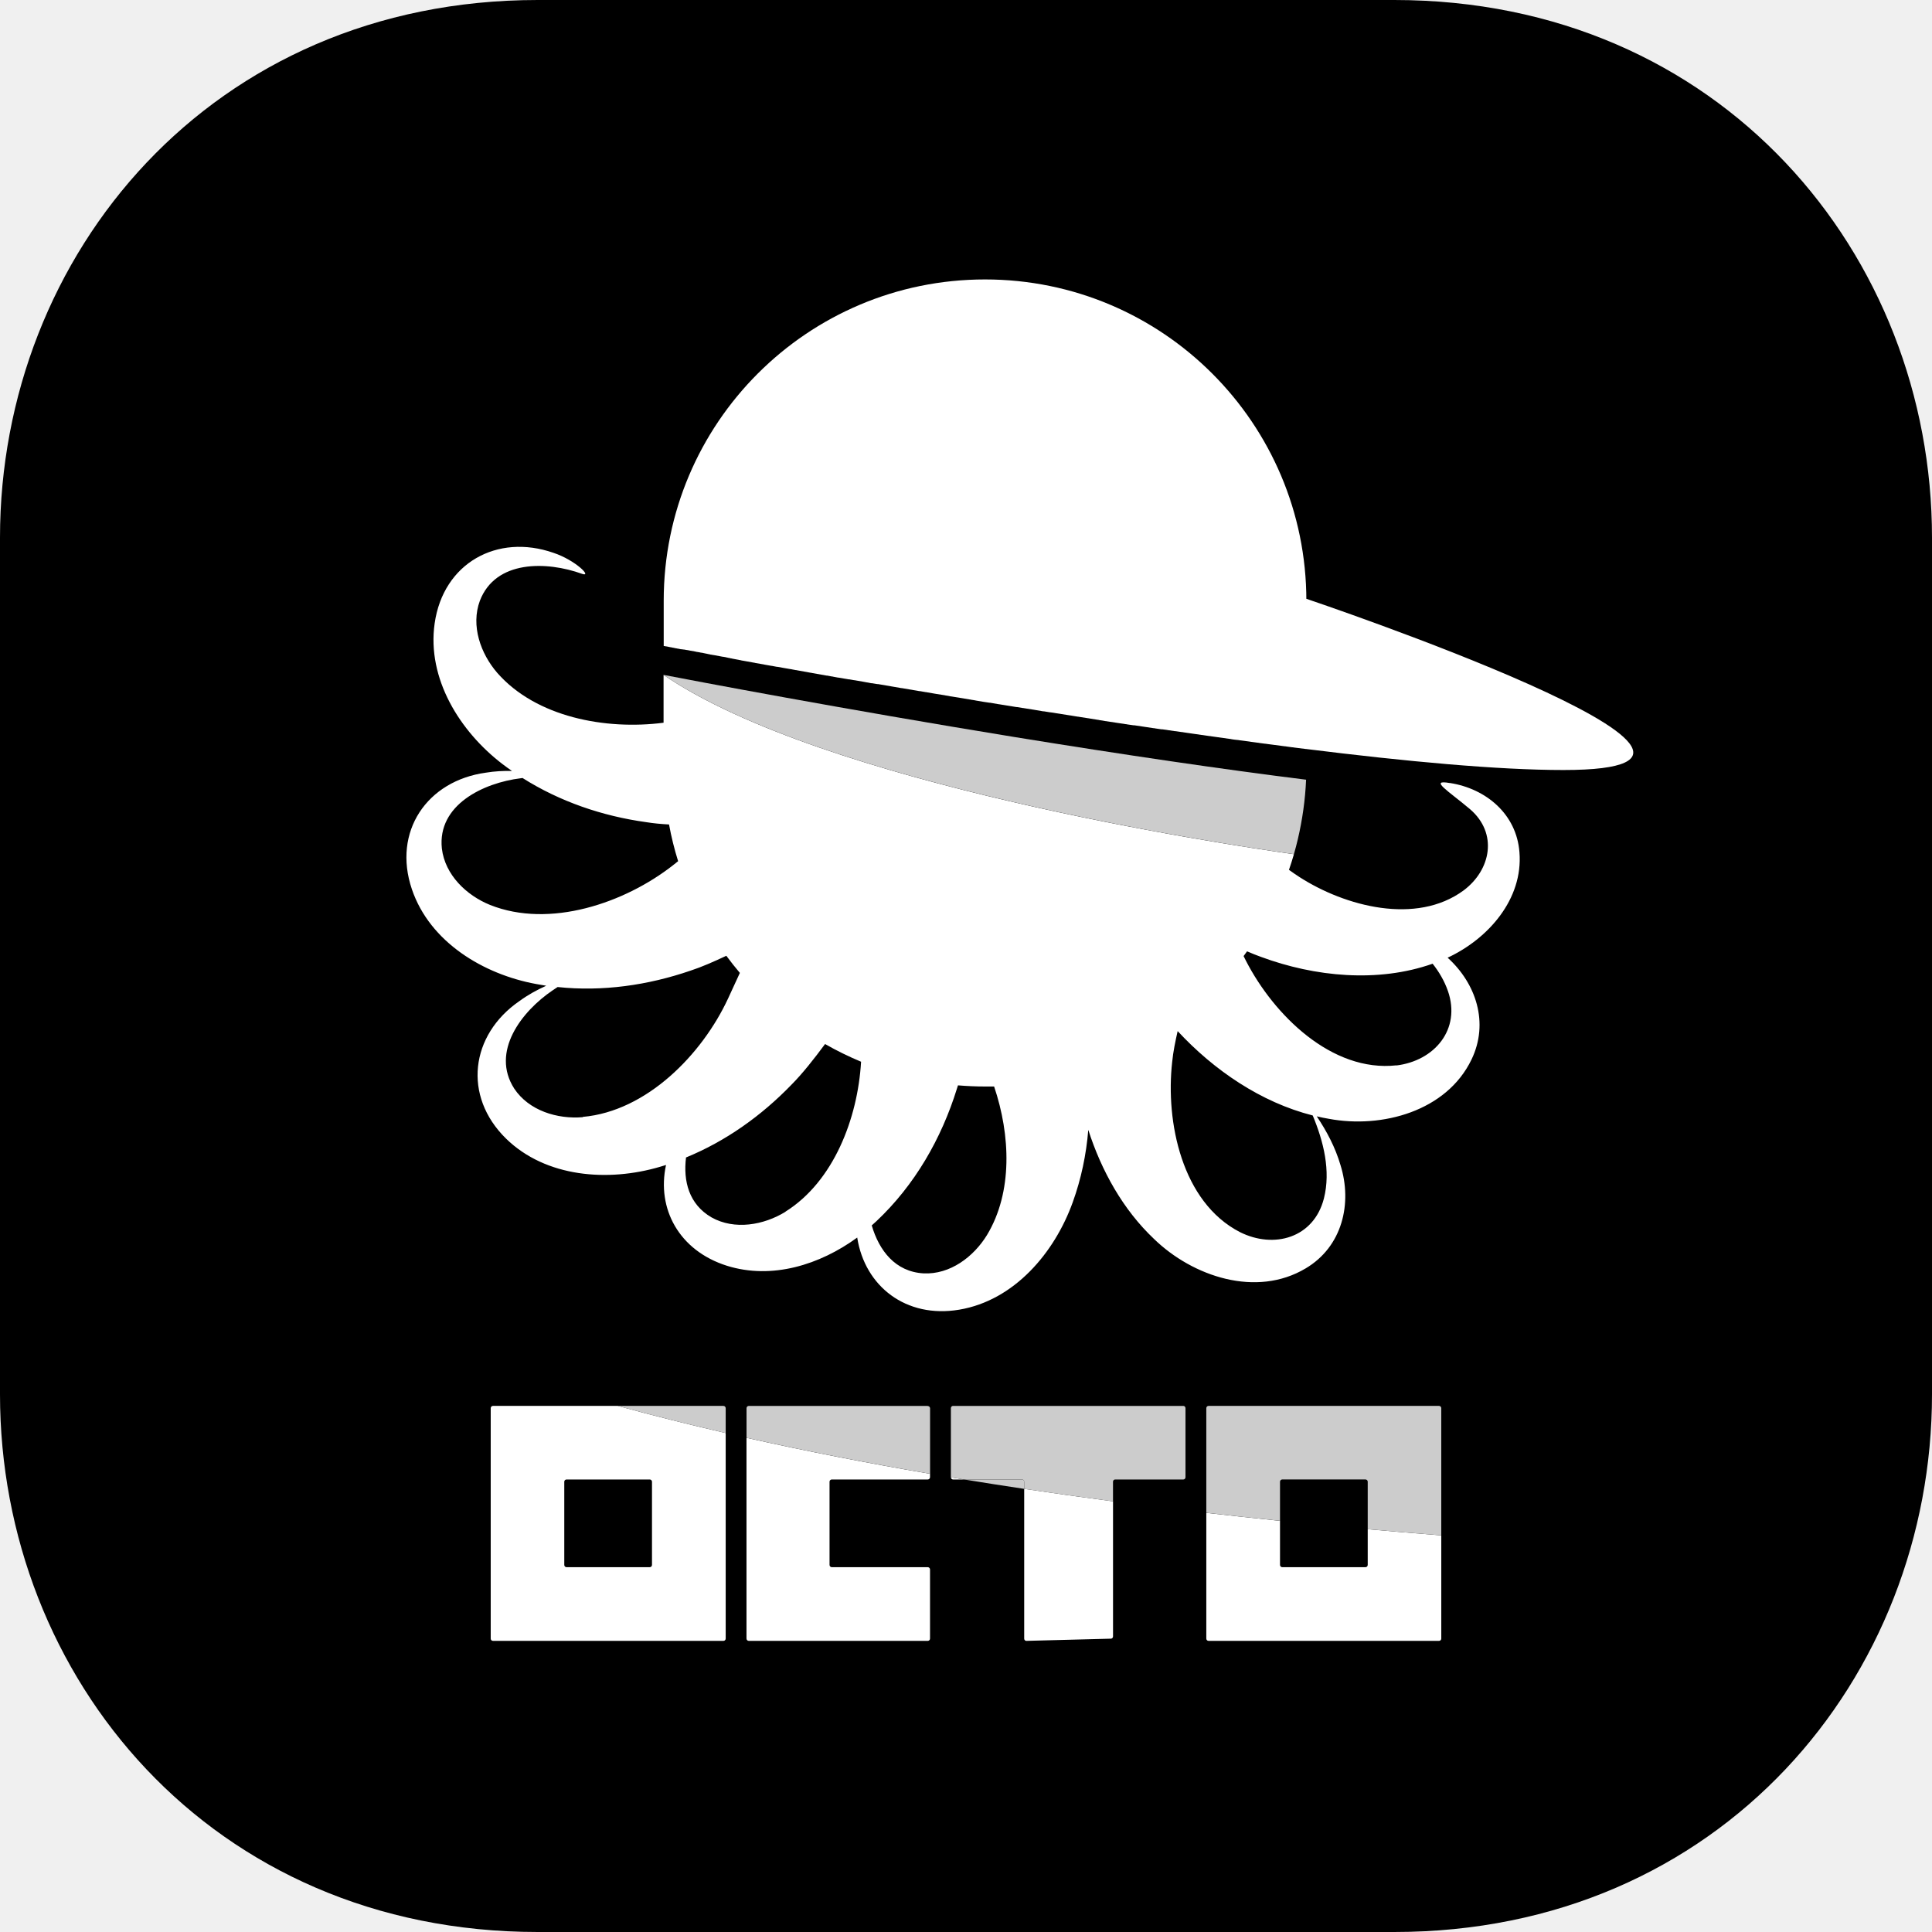
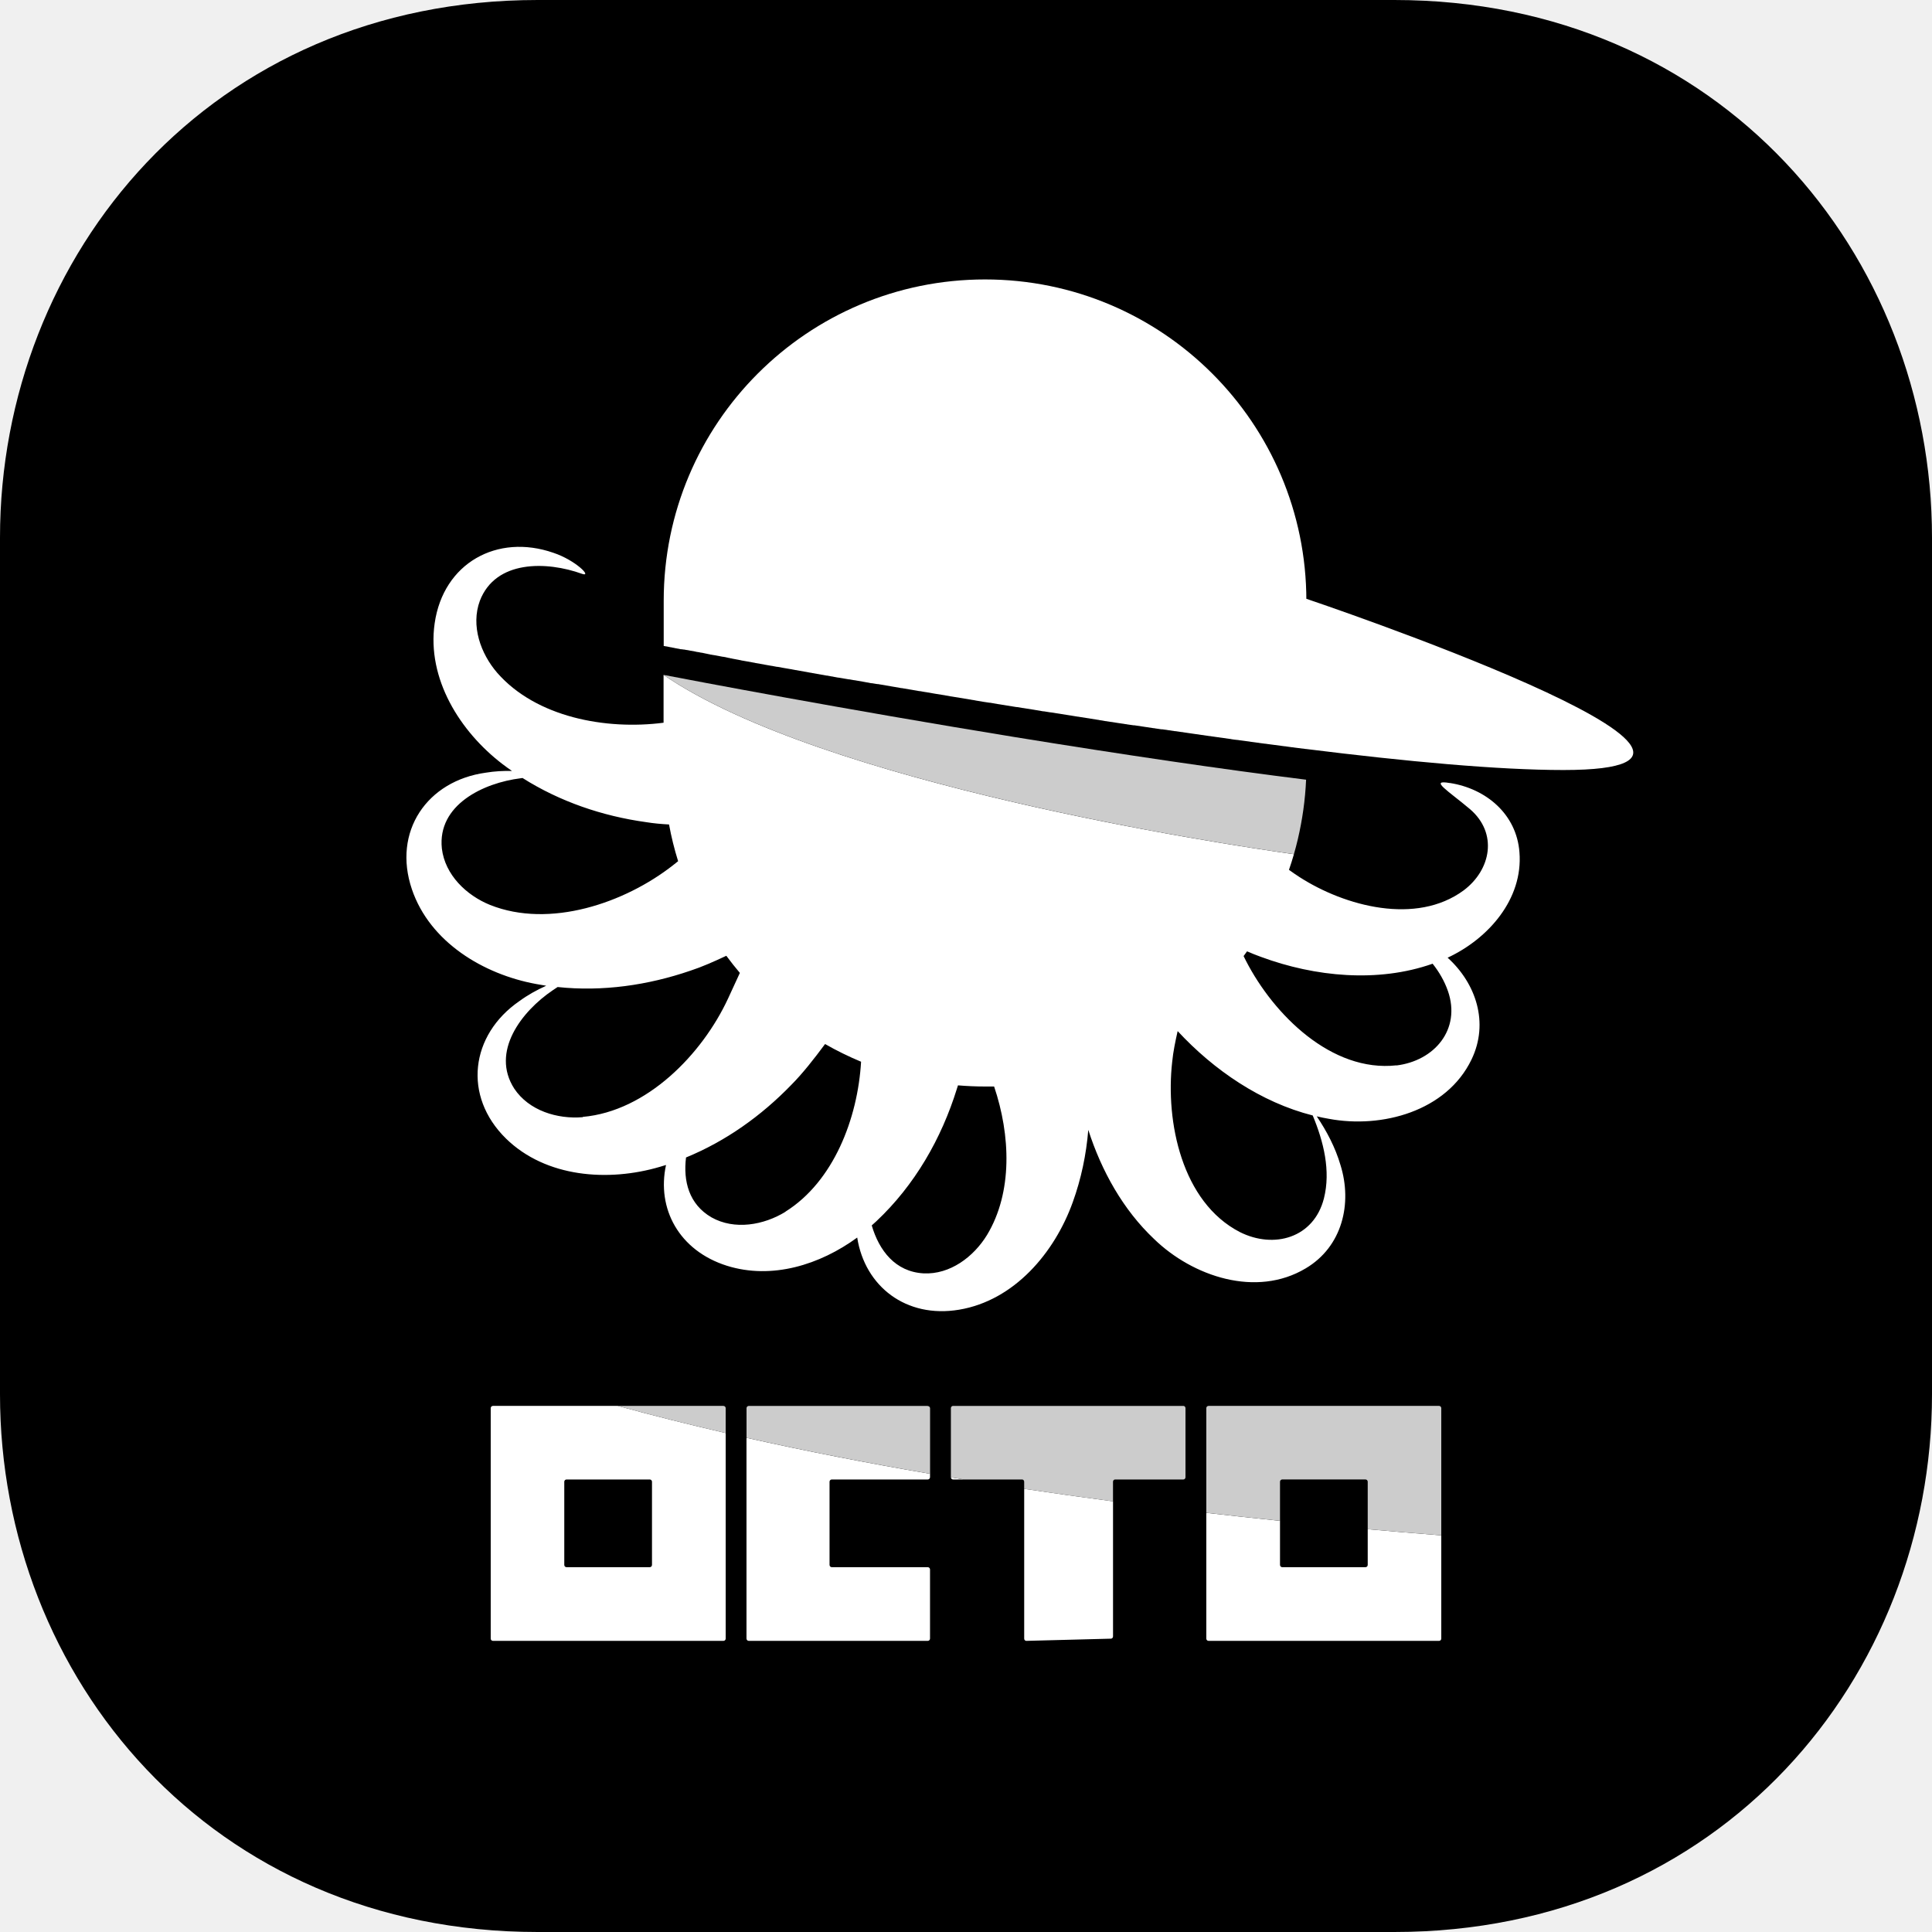
<svg xmlns="http://www.w3.org/2000/svg" id="Layer_2" data-name="Layer 2" viewBox="0 0 826 826">
  <defs>
    <style>
      .cls-1 {
        fill: none;
      }

      .cls-2 {
        fill: #ccc;
      }

      .cls-3 {
        fill: #fff;
      }
    </style>
  </defs>
  <path d="M229.9,826h366.2c139.5,0,229.9-108.9,229.9-229.9V229.9C826,108.9,735.7,0,596.1,0H229.9C90.4,0,0,108.9,0,229.9v366.2c0,121,90.3,229.9,229.9,229.9h0Z" />
  <path class="cls-1" d="M408.14,464.52c-3.88,0-7.76-.18-11.57-.49-.12.43-.31.92-.43,1.35-6.65,21.48-18.1,41.36-34.47,56.75-.68.62-1.29,1.17-1.97,1.78,3.14,10.71,10.03,19.82,22.16,20.5,11.33.55,21.42-7.08,27.14-16.43h0c11.02-18.28,10.03-42.66,3.02-63.46h-3.88Z" />
  <path class="cls-1" d="M325.29,463.84c-12.8,13.23-28.01,24.07-44.99,31.02-1.23,10.09,1.23,20,10.89,25.61,9.85,5.54,22.34,3.32,31.64-2.4v-.06c20.56-12.86,30.9-39.82,32.31-64.08-5.29-2.22-10.46-4.74-15.39-7.57-4.62,6.22-9.66,12.68-14.46,17.48Z" />
  <path class="cls-1" d="M303.32,415.96c-1.97-2.34-3.94-4.8-5.79-7.32-5.23,2.46-10.53,4.8-15.26,6.34-18.28,6.28-37.73,9.05-56.87,7.02-.68.43-1.35.92-2.03,1.35-13.42,9.05-26.65,26.34-16.5,42.1,6.28,9.42,18.4,13.11,29.3,12.19v-.12c27.33-2.4,51.03-26.71,62.11-50.6,1.42-3.02,3.45-7.51,5.05-10.96Z" />
  <path class="cls-1" d="M276.91,368.19c-1.6-5.11-2.89-10.34-3.88-15.7-3.45-.18-6.71-.49-9.73-.98-18.77-2.59-36.99-8.8-52.93-18.9-.25.06-.49.12-.74.12-16,1.97-35.7,11.39-33.73,30.04,1.35,11.26,10.46,20,20.62,24.13,25.48,10.16,57.61-.8,78.29-17.05.62-.49,1.35-1.05,2.09-1.66Z" />
  <path class="cls-1" d="M526.2,409.13c-1.91-.68-3.94-1.48-6.03-2.4-.49.68-.98,1.35-1.48,2.03.37.68.68,1.42,1.05,2.09,11.82,22.96,36.56,47.7,64.32,44.62l-.06.06c16.25-1.97,27.76-15.39,22.04-31.88-1.48-4.25-3.75-8.12-6.52-11.63-23.39,8.25-50.35,5.6-73.31-2.89Z" />
  <path class="cls-1" d="M490.5,440.82c-.98,4.37-1.91,8.8-2.34,13.17-2.89,25.67,4.12,59.95,28.93,72.75,14.59,7.32,31.64,2.52,35.95-14.4h0c2.95-11.76-.12-24.25-4.8-35.45-22.1-5.6-42.22-19.33-57.74-36.07Z" />
  <path class="cls-1" d="M303.32,415.96c-1.97-2.34-3.94-4.8-5.79-7.32-5.23,2.46-10.53,4.8-15.26,6.34-18.28,6.28-37.73,9.05-56.87,7.02-.68.43-1.35.92-2.03,1.35-13.42,9.05-26.65,26.34-16.5,42.1,6.28,9.42,18.4,13.11,29.3,12.19v-.12c27.33-2.4,51.03-26.71,62.11-50.6,1.42-3.02,3.45-7.51,5.05-10.96Z" />
  <path class="cls-1" d="M408.14,464.52c-3.88,0-7.76-.18-11.57-.49-.12.43-.31.92-.43,1.35-6.65,21.48-18.1,41.36-34.47,56.75-.68.62-1.29,1.17-1.97,1.78,3.14,10.71,10.03,19.82,22.16,20.5,11.33.55,21.42-7.08,27.14-16.43h0c11.02-18.28,10.03-42.66,3.02-63.46h-3.88Z" />
  <path class="cls-1" d="M325.29,463.84c-12.8,13.23-28.01,24.07-44.99,31.02-1.23,10.09,1.23,20,10.89,25.61,9.85,5.54,22.34,3.32,31.64-2.4v-.06c20.56-12.86,30.9-39.82,32.31-64.08-5.29-2.22-10.46-4.74-15.39-7.57-4.62,6.22-9.66,12.68-14.46,17.48Z" />
  <path class="cls-1" d="M276.91,368.19c-1.6-5.11-2.89-10.34-3.88-15.7-3.45-.18-6.71-.49-9.73-.98-18.77-2.59-36.99-8.8-52.93-18.9-.25.06-.49.12-.74.12-16,1.97-35.7,11.39-33.73,30.04,1.35,11.26,10.46,20,20.62,24.13,25.48,10.16,57.61-.8,78.29-17.05.62-.49,1.35-1.05,2.09-1.66Z" />
  <path class="cls-1" d="M490.5,440.82c-.98,4.37-1.91,8.8-2.34,13.17-2.89,25.67,4.12,59.95,28.93,72.75,14.59,7.32,31.64,2.52,35.95-14.4,2.95-11.76-.12-24.25-4.8-35.45-22.1-5.6-42.22-19.33-57.74-36.07Z" />
  <path class="cls-1" d="M526.2,409.13c-1.91-.68-3.94-1.48-6.03-2.4-.49.68-.98,1.35-1.48,2.03.37.68.68,1.42,1.05,2.09,11.82,22.96,36.56,47.7,64.32,44.62l-.06.06c16.25-1.97,27.76-15.39,22.04-31.88-1.48-4.25-3.75-8.12-6.52-11.63-23.39,8.25-50.35,5.6-73.31-2.89Z" />
  <g>
    <path class="cls-3" d="M558.52,256.85c0-75.89-61.55-137.38-137.38-137.38h0c-75.89,0-137.38,61.49-137.38,137.38v19.33s.12,0,.37.06c.18,0,.37.06.62.12h0c.12,0,.31,0,.49.06.43.06.92.18,1.48.31.12,0,.25,0,.37.06.18,0,.37.06.55.12.12,0,.25,0,.31.06.12,0,.25,0,.31.06.18,0,.37.06.55.12.25,0,.49.06.68.12h0c.31,0,.68.12.98.18.18,0,.37.06.55.12h.31c.25,0,.49.06.74.12h.31c.43.06.92.18,1.42.25.12,0,.25,0,.37.06.18,0,.43.06.62.12.18,0,.43.06.68.12.25,0,.43.06.68.12.25,0,.49.06.68.12.25,0,.55.12.8.18.37.06.74.12,1.11.18.18,0,.37.06.55.12.25,0,.49.12.8.12s.55.12.86.18c.25,0,.55.12.86.18.31,0,.62.12.86.18.37.06.8.12,1.17.25.25,0,.49.06.74.12.25,0,.55.12.8.12,1.17.25,2.4.43,3.63.68.18,0,.31,0,.49.06.43.06.8.12,1.23.25.18,0,.31.06.49.12.43.06.8.12,1.23.25.18,0,.43.06.62.12.74.12,1.48.31,2.28.43.18,0,.37.06.55.12.43.06.8.12,1.23.25.25,0,.49.12.74.12,1.48.25,2.95.55,4.43.8.18,0,.37.06.55.12.49.06.98.18,1.48.25.18,0,.43.06.62.12,1.54.31,3.14.55,4.8.86.25,0,.49.06.74.12.55.12,1.11.18,1.66.31h.25c1.78.31,3.63.68,5.54.98.25,0,.43.06.68.12.55.12,1.11.18,1.66.31.12,0,.31,0,.43.06,1.91.37,3.82.68,5.79,1.05.25,0,.43.06.68.12,2.03.37,4.12.74,6.22,1.11h.25c.62.12,1.29.25,1.97.37.25,0,.43.06.68.12.68.12,1.29.25,1.97.37h.18c1.42.25,2.83.49,4.31.74h.31c.68.12,1.42.25,2.09.37.18,0,.31,0,.49.06,2.28.37,4.55.8,6.83,1.23h.31c.74.12,1.54.25,2.28.37h.31c2.34.43,4.74.8,7.14,1.23.12,0,.25,0,.37.06.8.12,1.6.25,2.4.43h.25c2.46.43,4.99.86,7.51,1.29h.25c.8.12,1.6.31,2.46.43.12,0,.31,0,.43.06,2.46.43,4.92.86,7.39,1.23.18,0,.43.06.62.12.8.12,1.6.25,2.4.43h.12c2.59.43,5.17.86,7.82,1.29.25,0,.43.06.68.12.8.12,1.66.25,2.46.43h.06c1.79.31,3.57.62,5.36.86h.25c.8.12,1.66.25,2.52.43.18,0,.37.06.62.12,2.65.43,5.36.86,8.06,1.29h.25c.86.12,1.72.31,2.59.43.18,0,.31,0,.49.06,2.71.43,5.48.86,8.19,1.35h.31c.86.12,1.79.31,2.65.43.18,0,.37,0,.55.06,2.71.43,5.48.86,8.19,1.29.12,0,.25,0,.37.06.86.12,1.79.31,2.65.43.18,0,.31,0,.49.06,2.71.43,5.42.86,8.12,1.29.18,0,.43.06.62.12.86.12,1.72.25,2.59.43.18,0,.31,0,.49.06,2.71.43,5.42.8,8.06,1.23.25,0,.55.06.8.12.86.12,1.72.25,2.59.37h.37c2.71.43,5.48.8,8.19,1.23.31,0,.62.06.86.12.86.12,1.66.25,2.52.37h.43c1.79.25,3.63.55,5.42.8h.25c.86.12,1.66.25,2.52.37.31,0,.62.06.86.12.86.12,1.66.25,2.52.37h0c1.85.25,3.69.55,5.54.8.18,0,.31,0,.49.06.86.12,1.66.25,2.52.37.31,0,.62.06.92.12,2.65.37,5.23.74,7.88,1.11.25,0,.49.06.68.12.8.12,1.6.25,2.4.31.31,0,.62.06.92.12,2.59.37,5.11.68,7.69,1.05.31,0,.62.06.86.12.8.12,1.54.18,2.34.31.31,0,.62.06.98.12,2.52.31,4.99.68,7.45.98.31,0,.68.06.98.12.74.12,1.48.18,2.22.31.31,0,.68.06.98.12,1.66.18,3.26.43,4.92.62h.12c42.9,5.36,82.17,8.99,110.05,8.99,107.53,0-110.05-73.25-110.05-73.25l.18.74Z" />
    <path class="cls-3" d="M649.62,364.38c-1.23-16.37-14.34-27.21-29.67-29.61h-.18c-8.86-1.54-.74,3.2,8.74,11.2,11.94,10.28,8.99,25.91-2.77,34.72-20.25,14.9-50.66,6.83-70.17-5.72-1.54-.98-3.02-2.03-4.49-3.08.76-2.21,1.47-4.44,2.12-6.69-32.05-4.51-201.36-30.13-269.5-76.65v20.44c-24.74,3.2-54.47-2.34-71.09-21.3-7.14-8.25-11.39-20.19-7.45-30.84,6.71-17.48,28.5-16.99,43.7-11.51,4.49,1.54-2.77-5.85-12.25-8.99-24.01-8.37-47.09,4.37-50.78,30.16-3.39,23.64,10.83,46.29,29.05,60.2,1.29.98,2.65,1.97,4,2.89-3.69-.06-7.39.12-11.14.74-25.17,3.45-40.01,25.17-31.64,49.86,7.69,22.65,30.65,36.38,53.12,40.5,1.42.25,2.83.49,4.31.74-4,1.79-7.88,3.94-11.51,6.59-20.93,14.46-24.25,40.56-5.66,58.78,17.11,16.68,43.76,18.53,65.74,12.06.86-.25,1.78-.55,2.65-.8-4.06,18.65,5.54,36.62,26.04,43.09,19.27,6.03,39.76-.43,55.7-12.06,3.26,20.87,20.87,34.65,43.58,30.84,23.57-3.94,40.81-24.37,48.56-45.92,3.63-10.03,5.79-20.44,6.65-30.96,5.66,17.6,14.9,34.16,28.13,46.66,16.56,16.06,43.7,25.17,64.81,12.56,15.7-9.29,20-27.76,14.9-44.13-2.22-7.57-5.85-14.46-10.16-20.87,1.72.43,3.45.74,5.17,1.05,22.65,4.25,50.35-3.2,61-25.36,7.57-15.7,1.91-32.56-10.22-43.52,17.42-8.12,32.31-25.05,30.71-45.06ZM209.53,386.9c-10.16-4.12-19.27-12.86-20.62-24.13-1.97-18.65,17.73-28.07,33.73-30.04.25,0,.49-.06.74-.12,15.94,10.09,34.16,16.31,52.93,18.9,3.02.49,6.28.8,9.73.98.98,5.35,2.28,10.59,3.88,15.7-.74.62-1.48,1.17-2.09,1.66-20.68,16.25-52.81,27.21-78.29,17.05ZM249.17,477.51v.12c-10.89.92-23.02-2.77-29.3-12.19-10.16-15.76,3.08-33.05,16.5-42.1.68-.43,1.35-.92,2.03-1.35,19.14,2.03,38.59-.74,56.87-7.02,4.74-1.54,10.03-3.88,15.26-6.34,1.85,2.52,3.82,4.99,5.79,7.32-1.6,3.45-3.63,7.94-5.05,10.96-11.08,23.88-34.78,48.19-62.11,50.6ZM335.83,518.01v.06c-9.29,5.72-21.79,7.94-31.64,2.4-9.66-5.6-12.13-15.51-10.89-25.61,16.99-6.96,32.19-17.79,44.99-31.02,4.8-4.8,9.85-11.26,14.46-17.48,4.92,2.83,10.09,5.35,15.39,7.57-1.42,24.25-11.76,51.21-32.31,64.08ZM422,527.98h0c-5.72,9.36-15.82,16.99-27.14,16.43-12.13-.68-19.02-9.79-22.16-20.5.68-.62,1.29-1.17,1.97-1.78,16.37-15.39,27.82-35.27,34.47-56.75.12-.43.31-.92.43-1.35,3.82.31,7.69.49,11.57.49h3.88c7.02,20.8,8,45.18-3.02,63.46ZM566.03,512.35c-4.31,16.93-21.36,21.73-35.95,14.4-24.81-12.8-31.82-47.09-28.93-72.75.43-4.37,1.35-8.8,2.34-13.17,15.51,16.74,35.64,30.47,57.74,36.07,4.68,11.2,7.76,23.7,4.8,35.45ZM619.03,423.65c5.72,16.5-5.79,29.91-22.04,31.88l.06-.06c-27.76,3.08-52.5-21.67-64.32-44.62-.37-.68-.68-1.42-1.05-2.09.49-.68.98-1.35,1.48-2.03,2.09.92,4.12,1.72,6.03,2.4,22.96,8.49,49.92,11.14,73.31,2.89,2.77,3.51,5.05,7.39,6.52,11.63Z" />
    <path class="cls-2" d="M554.89,358.71c1.91-8.19,3.14-16.68,3.51-25.36-35.58-4.43-77.12-10.53-124.52-18.22-73.68-12-137.44-24.13-150.19-26.59,68.14,46.51,237.45,72.13,269.5,76.65.62-2.14,1.19-4.29,1.7-6.48Z" />
  </g>
-   <g>
-     <rect class="cls-1" x="241.25" y="632.53" width="37.51" height="37.51" rx=".97" ry=".97" />
-     <path class="cls-1" d="M548.22,670.03h35.56c.54,0,.97-.43.97-.97v-15.26c-12.31-1.09-24.83-2.29-37.51-3.59v18.85c0,.54.43.97.97.97Z" />
-     <path class="cls-3" d="M319.16,700.56c0,.54.43.97.97.97h76.52c.54,0,.97-.43.97-.97v-29.56c0-.54-.43-.97-.97-.97h-41.02c-.54,0-.97-.43-.97-.97v-35.56c0-.54.43-.97.97-.97h41.02c.54,0,.97-.43.97-.97v-1.46c-26.48-4.53-52.78-9.64-78.47-15.39v85.86Z" />
-     <path class="cls-3" d="M407.44,632.53h4.77c-1.89-.31-3.78-.62-5.66-.93.02.52.41.93.9.93Z" />
-     <path class="cls-3" d="M437.88,700.56c0,.54.4.97.9.97l36.18-.94c.5,0,.9-.43.9-.97v-57.75c-12.62-1.66-25.3-3.44-37.98-5.34v64.03Z" />
-     <path class="cls-3" d="M210.77,601.07c-.54,0-.97.43-.97.97v98.52c0,.54.43.97.97.97h98.52c.54,0,.97-.43.97-.97v-87.89c-15.67-3.62-31.09-7.48-46.16-11.61h-53.33ZM278.75,633.5v35.56c0,.54-.43.97-.97.97h-35.56c-.54,0-.97-.43-.97-.97v-35.56c0-.54.43-.97.97-.97h35.56c.54,0,.97.43.97.97Z" />
-     <path class="cls-1" d="M615.23,601.07h-98.52c-.54,0-.97.43-.97.97v44.74c10.59,1.22,21.1,2.36,31.51,3.42v18.85c0,.54.43.97.97.97h35.56c.54,0,.97-.43.97-.97v-15.26c10.66.95,21.15,1.82,31.45,2.63v-54.38c0-.54-.43-.97-.97-.97Z" />
-     <path class="cls-3" d="M584.75,669.06c0,.54-.43.97-.97.97h-35.56c-.54,0-.97-.43-.97-.97v-18.85c-10.4-1.07-20.92-2.21-31.51-3.42v53.77c0,.54.43.97.97.97h98.52c.54,0,.97-.43.97-.97v-44.14c-10.3-.81-20.8-1.68-31.45-2.63v15.26Z" />
-     <path class="cls-2" d="M436.98,632.53h-24.77c8.55,1.4,17.12,2.73,25.67,4.01v-3.04c0-.54-.4-.97-.9-.97Z" />
-     <path class="cls-2" d="M396.66,601.13v-.05h-76.52c-.54,0-.97.43-.97.97v12.66c25.69,5.75,51.99,10.85,78.47,15.39v-27.99c0-.54-.43-.97-.97-.97Z" />
-     <path class="cls-2" d="M476.77,632.53h29.17c.5,0,.9-.43.9-.97v-29.51c0-.54-.4-.97-.9-.97h-98.5c-.5,0-.9.43-.9.97v29.51s0,.03,0,.04c1.89.31,3.78.62,5.66.93h24.77c.5,0,.9.43.9.97v3.04c12.69,1.9,25.36,3.68,37.98,5.34v-8.38c0-.54.4-.97.9-.97Z" />
-     <path class="cls-2" d="M615.23,601.07h-98.52c-.54,0-.97.43-.97.97v44.74c10.59,1.22,21.1,2.36,31.51,3.42v-16.71c0-.54.43-.97.97-.97h35.56c.54,0,.97.43.97.97v20.3c10.66.95,21.15,1.82,31.45,2.63v-54.38c0-.54-.43-.97-.97-.97Z" />
-     <path class="cls-2" d="M309.29,601.07h-45.19c15.07,4.12,30.49,7.99,46.16,11.61v-10.63c0-.54-.43-.97-.97-.97Z" />
-   </g>
+   <rect class="cls-1" x="241.25" y="632.53" width="37.51" height="37.51" rx=".97" ry=".97" />
+   <path class="cls-3" d="M319.16,700.56c0,.54.43.97.97.97h76.52c.54,0,.97-.43.97-.97v-29.56c0-.54-.43-.97-.97-.97h-41.02c-.54,0-.97-.43-.97-.97v-35.56c0-.54.43-.97.97-.97h41.02c.54,0,.97-.43.97-.97v-1.46c-26.48-4.53-52.78-9.64-78.47-15.39v85.86Z" />
+   <path class="cls-3" d="M407.44,632.53h4.77c-1.89-.31-3.78-.62-5.66-.93.02.52.41.93.9.93Z" />
+   <path class="cls-3" d="M437.88,700.56c0,.54.4.97.9.97l36.18-.94c.5,0,.9-.43.9-.97v-57.75c-12.62-1.66-25.3-3.44-37.98-5.34v64.03Z" />
+   <path class="cls-3" d="M210.77,601.07c-.54,0-.97.43-.97.97v98.52c0,.54.43.97.97.97h98.52c.54,0,.97-.43.97-.97v-87.89c-15.67-3.62-31.09-7.48-46.16-11.61h-53.33ZM278.75,633.5v35.56c0,.54-.43.97-.97.97h-35.56c-.54,0-.97-.43-.97-.97v-35.56c0-.54.43-.97.97-.97h35.56c.54,0,.97.43.97.97Z" />
+   <path class="cls-1" d="M615.23,601.07h-98.52c-.54,0-.97.43-.97.97v44.74c10.59,1.22,21.1,2.36,31.51,3.42v18.85c0,.54.43.97.97.97h35.56c.54,0,.97-.43.97-.97v-15.26c10.66.95,21.15,1.82,31.45,2.63v-54.38c0-.54-.43-.97-.97-.97Z" />
+   <path class="cls-3" d="M584.75,669.06c0,.54-.43.97-.97.97h-35.56c-.54,0-.97-.43-.97-.97v-18.85c-10.4-1.07-20.92-2.21-31.51-3.42v53.77c0,.54.43.97.97.97h98.52c.54,0,.97-.43.97-.97v-44.14c-10.3-.81-20.8-1.68-31.45-2.63v15.26Z" />
+   <path class="cls-2" d="M396.66,601.13v-.05h-76.52c-.54,0-.97.43-.97.97v12.66c25.69,5.75,51.99,10.85,78.47,15.39v-27.99c0-.54-.43-.97-.97-.97Z" />
+   <path class="cls-2" d="M476.77,632.53h29.17c.5,0,.9-.43.9-.97v-29.51c0-.54-.4-.97-.9-.97h-98.5c-.5,0-.9.43-.9.97v29.51s0,.03,0,.04c1.89.31,3.78.62,5.66.93h24.77c.5,0,.9.43.9.97v3.04c12.69,1.9,25.36,3.68,37.98,5.34v-8.38c0-.54.4-.97.9-.97Z" />
+   <path class="cls-2" d="M615.23,601.07h-98.52c-.54,0-.97.43-.97.97v44.74c10.59,1.22,21.1,2.36,31.51,3.42v-16.71c0-.54.43-.97.97-.97h35.56c.54,0,.97.43.97.97v20.3c10.66.95,21.15,1.82,31.45,2.63v-54.38c0-.54-.43-.97-.97-.97Z" />
+   <path class="cls-2" d="M309.29,601.07h-45.19c15.07,4.12,30.49,7.99,46.16,11.61v-10.63c0-.54-.43-.97-.97-.97Z" />
</svg>
